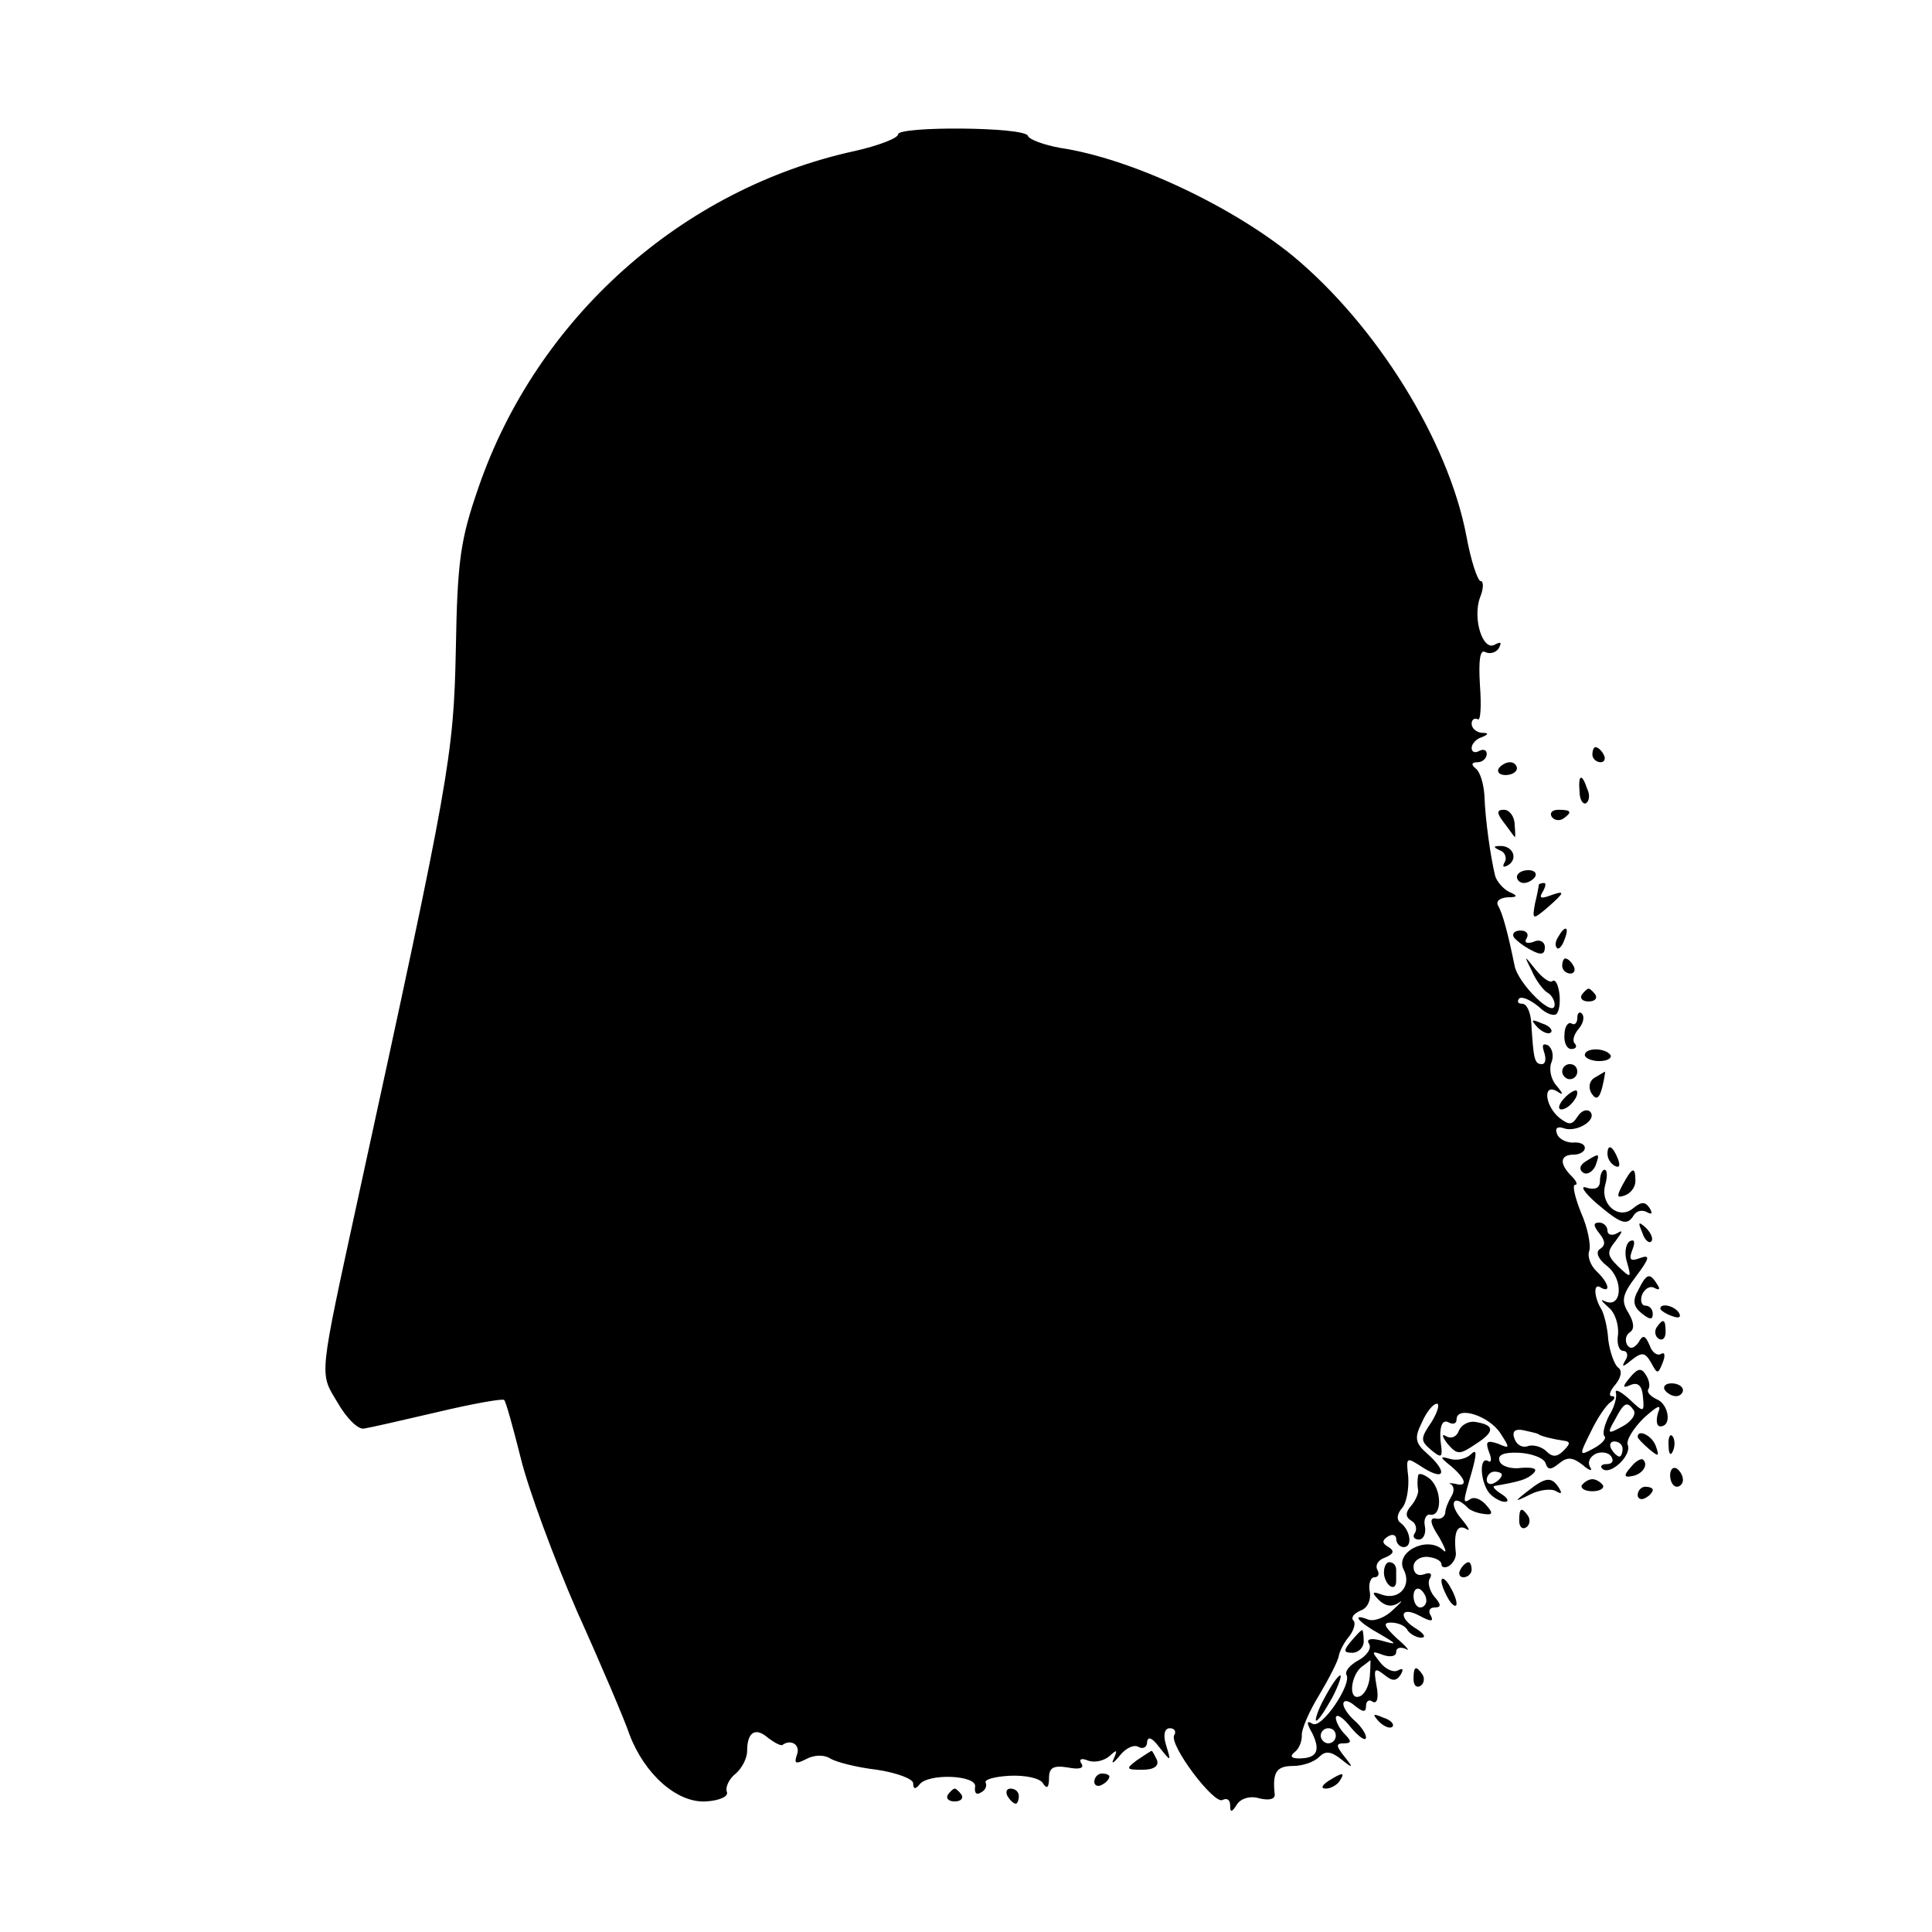
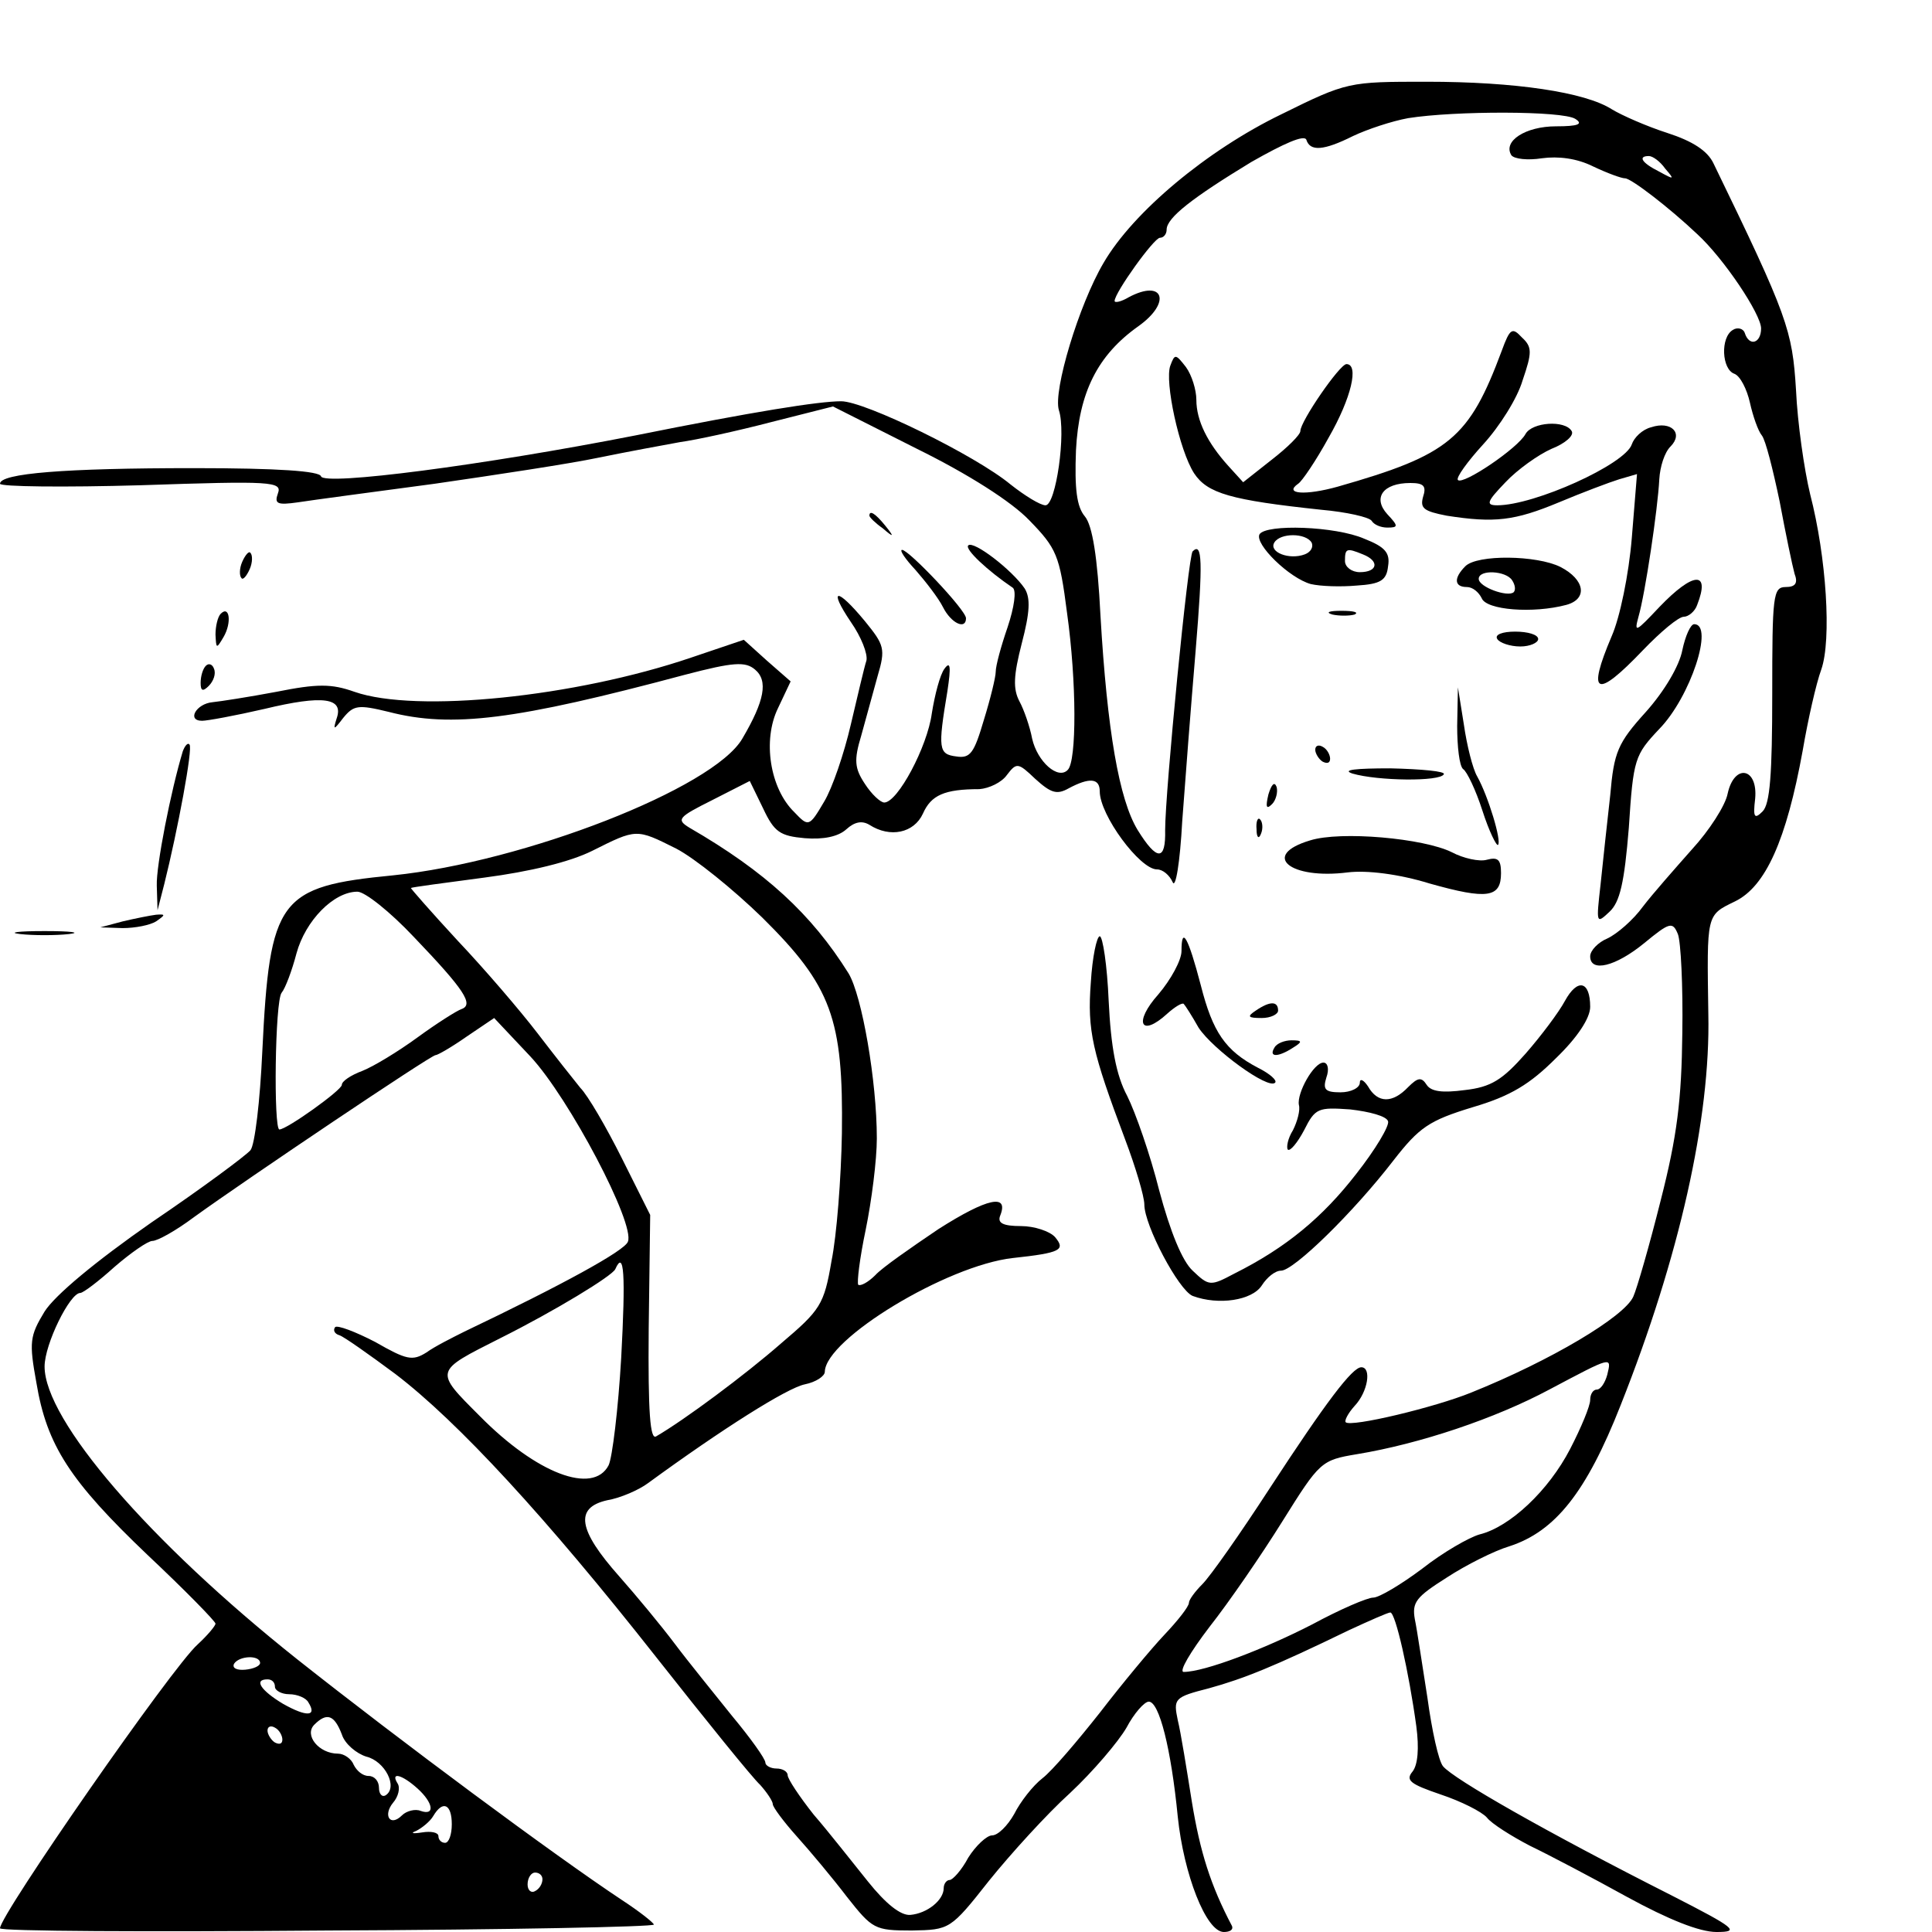
- <svg xmlns="http://www.w3.org/2000/svg" version="1.0" width="256pt" height="256pt" viewBox="0 0 256 256" preserveAspectRatio="xMidYMid meet">
-   <g transform="translate(0,256) scale(0.1,-0.1)" fill="#000000" stroke="none">
-     <path d="M1190 2382 c0 -5 -26 -15 -57 -22 -230 -50 -422 -222 -499 -446 -24 -69 -28 -97 -30 -215 -3 -141 -8 -169 -129 -724 -53 -244 -52 -233 -28 -273 12 -21 27 -36 35 -35 7 1 51 11 98 22 46 11 86 18 88 16 2 -1 12 -37 22 -77 10 -41 44 -133 75 -204 32 -71 63 -144 69 -162 20 -53 63 -91 101 -89 19 1 31 7 28 13 -2 6 3 17 12 24 8 7 15 20 15 30 0 25 11 32 28 17 8 -6 17 -11 19 -9 11 8 24 0 19 -13 -4 -12 -2 -13 12 -6 11 6 24 6 32 1 8 -5 36 -12 62 -15 26 -4 48 -12 48 -18 0 -8 3 -8 8 -2 11 16 78 13 74 -3 -1 -8 2 -11 8 -7 6 3 8 9 6 13 -2 4 12 8 32 9 20 1 40 -3 44 -10 5 -8 8 -6 8 7 0 14 6 17 25 14 15 -3 22 -1 18 5 -4 6 0 8 9 4 9 -3 21 0 28 6 10 9 11 9 6 -3 -4 -8 -1 -7 8 4 8 10 19 15 25 11 6 -3 11 0 11 7 1 8 7 5 16 -7 16 -20 16 -20 9 3 -4 13 -2 22 5 22 6 0 9 -4 6 -9 -8 -12 53 -93 64 -86 6 3 10 0 10 -7 0 -10 2 -10 9 1 5 8 18 12 30 8 13 -3 21 -1 20 6 -3 28 2 37 24 37 13 0 28 5 35 12 8 8 15 8 29 -3 16 -13 17 -12 4 4 -11 14 -11 17 0 17 10 0 10 3 1 12 -7 7 -12 17 -12 22 1 6 10 0 20 -13 11 -13 20 -19 20 -13 0 5 -7 15 -15 22 -8 7 -15 17 -15 22 0 6 7 5 15 -2 11 -9 15 -9 15 -1 0 7 4 10 9 6 6 -3 8 6 5 21 -4 23 -3 25 10 15 11 -9 16 -9 22 0 4 7 3 9 -3 6 -6 -4 -17 1 -24 10 -12 15 -12 16 4 10 9 -3 17 -2 17 4 0 6 6 7 13 4 6 -4 1 3 -12 14 -17 16 -19 21 -8 21 9 0 19 -4 22 -10 3 -5 12 -10 18 -10 7 0 4 5 -5 11 -26 15 -23 32 3 18 15 -8 19 -8 15 0 -4 6 -2 11 5 11 9 0 9 4 -1 15 -6 8 -9 19 -5 24 3 6 0 8 -8 5 -8 -3 -14 1 -14 10 0 8 9 14 19 13 10 -1 18 -5 18 -10 0 -4 5 -5 10 -2 6 4 10 12 9 18 -3 27 2 38 14 31 6 -4 3 2 -7 14 -17 20 -10 33 8 15 3 -4 13 -8 22 -9 12 -2 13 1 3 12 -6 7 -15 11 -20 8 -11 -7 -11 -6 1 35 7 25 7 32 -1 24 -6 -6 -19 -9 -28 -6 -14 4 -13 2 2 -10 20 -17 22 -28 5 -23 -7 1 -10 1 -5 -1 4 -3 4 -10 0 -16 -4 -7 -8 -16 -8 -22 -1 -5 -6 -9 -13 -7 -8 1 -7 -7 5 -25 9 -16 11 -23 4 -16 -21 18 -63 -4 -51 -27 11 -21 -6 -41 -29 -33 -13 5 -14 3 -4 -7 8 -8 17 -10 26 -4 7 5 4 1 -7 -9 -10 -10 -25 -16 -33 -13 -23 9 -14 -3 15 -19 24 -14 24 -15 3 -9 -15 4 -21 2 -17 -4 4 -6 -3 -16 -14 -22 -11 -6 -18 -14 -16 -19 8 -12 -33 -73 -45 -65 -8 5 -8 1 0 -13 11 -23 6 -33 -18 -33 -10 0 -12 3 -6 8 6 4 10 14 10 22 -1 8 10 33 23 54 13 22 25 45 26 52 1 6 7 18 14 26 6 8 9 18 5 21 -3 4 1 9 10 13 9 3 14 14 12 25 -2 10 1 19 6 19 6 0 7 5 4 10 -3 6 1 13 10 16 12 5 13 9 5 14 -9 5 -9 9 -1 14 6 4 11 2 11 -3 0 -6 5 -11 10 -11 12 0 9 22 -4 32 -6 4 -5 12 2 20 6 7 9 26 8 41 -3 27 -3 27 20 12 29 -18 32 -5 5 19 -16 14 -17 21 -7 41 6 14 15 25 20 25 4 0 1 -11 -7 -24 -15 -22 -15 -25 -1 -37 13 -11 15 -10 14 2 -4 26 0 40 10 34 6 -3 10 -1 10 4 0 19 43 5 58 -18 13 -20 13 -21 -3 -14 -15 5 -17 3 -12 -11 4 -9 3 -15 -1 -12 -12 7 -11 -26 1 -42 5 -6 15 -12 21 -12 6 0 4 5 -4 10 -8 5 -13 10 -10 11 35 6 44 9 52 17 6 6 0 8 -16 7 -13 -2 -27 2 -29 9 -3 8 5 12 26 11 17 -1 33 -7 35 -14 3 -9 7 -9 18 0 11 9 18 8 31 -2 9 -8 14 -9 10 -3 -4 7 0 14 8 18 8 3 17 1 20 -4 4 -6 1 -10 -6 -10 -7 0 -9 -3 -6 -6 10 -10 39 17 34 31 -3 6 7 22 21 36 19 17 24 19 19 7 -3 -10 -2 -18 3 -18 16 0 11 30 -5 36 -8 4 -13 9 -11 13 3 4 1 13 -3 19 -6 10 -11 9 -21 -3 -11 -13 -10 -15 1 -10 10 4 15 -2 16 -16 2 -21 1 -21 -18 -3 -11 10 -19 14 -18 9 2 -6 -2 -20 -9 -31 -6 -12 -9 -24 -6 -27 3 -3 -3 -10 -14 -16 -20 -11 -20 -10 -4 22 8 17 20 35 26 39 6 4 7 8 2 8 -5 0 -3 7 5 16 7 9 9 18 3 22 -5 4 -11 21 -13 37 -1 17 -6 35 -9 40 -10 16 -11 36 -1 29 14 -8 11 6 -6 22 -8 8 -12 20 -9 27 2 7 -2 30 -11 50 -8 20 -12 37 -8 37 4 0 2 5 -5 12 -16 16 -15 28 3 28 8 0 15 4 15 9 0 5 -7 8 -16 7 -9 0 -19 5 -21 12 -3 7 1 10 9 7 17 -6 45 11 35 22 -5 4 -12 1 -17 -7 -7 -11 -11 -11 -24 -1 -19 16 -22 46 -3 35 9 -6 9 -4 -1 8 -7 8 -10 22 -6 31 3 8 1 18 -5 22 -7 3 -8 0 -5 -9 3 -9 2 -16 -3 -16 -10 0 -11 7 -14 55 -1 14 -6 25 -12 25 -6 0 -7 3 -4 7 4 3 15 -2 26 -11 10 -10 21 -13 24 -9 8 12 2 49 -6 43 -3 -3 -13 4 -22 15 -16 20 -16 20 -5 -2 5 -12 15 -25 20 -28 6 -3 10 -11 10 -16 0 -20 -48 27 -53 51 -9 44 -16 70 -22 80 -3 6 2 10 12 11 14 0 15 2 3 7 -8 4 -17 14 -19 22 -6 25 -13 74 -14 105 -1 17 -6 33 -12 37 -6 5 -5 8 3 8 6 0 12 5 12 11 0 5 -4 7 -10 4 -5 -3 -10 -2 -10 4 0 5 6 12 13 14 10 4 10 6 0 6 -7 1 -13 6 -13 12 0 5 3 8 8 6 4 -3 5 18 3 45 -2 33 0 48 7 44 6 -3 14 -1 18 5 4 8 3 9 -5 5 -16 -10 -30 34 -20 62 5 12 5 22 1 22 -4 0 -13 27 -19 60 -24 126 -119 279 -230 371 -81 66 -214 129 -308 143 -22 4 -41 11 -43 16 -4 12 -172 13 -172 2z m975 -1691 c3 -6 -4 -15 -15 -21 -20 -11 -21 -10 -10 9 12 23 16 25 25 12z m-127 -31 c3 -3 20 -7 34 -9 9 -1 9 -4 0 -13 -9 -9 -15 -9 -23 -1 -6 6 -17 9 -24 7 -7 -3 -15 1 -18 9 -4 10 0 14 11 12 9 -2 18 -4 20 -5z m112 -20 c0 -5 -2 -10 -4 -10 -3 0 -8 5 -11 10 -3 6 -1 10 4 10 6 0 11 -4 11 -10z m-160 -34 c0 -3 -4 -8 -10 -11 -5 -3 -10 -1 -10 4 0 6 5 11 10 11 6 0 10 -2 10 -4z m-100 -167 c0 -5 -4 -9 -8 -9 -5 0 -9 7 -9 15 0 8 4 12 9 9 4 -3 8 -9 8 -15z m-75 -101 c-1 -12 -7 -24 -14 -26 -15 -5 -11 29 4 40 6 4 10 8 11 8 0 0 0 -10 -1 -22z m-45 -78 c0 -5 -4 -10 -10 -10 -5 0 -10 5 -10 10 0 6 5 10 10 10 6 0 10 -4 10 -10z" />
-     <path d="M2110 1560 c0 -5 5 -10 11 -10 5 0 7 5 4 10 -3 6 -8 10 -11 10 -2 0 -4 -4 -4 -10z" />
-     <path d="M1986 1542 c-3 -5 1 -9 9 -9 8 0 15 4 15 9 0 4 -4 8 -9 8 -6 0 -12 -4 -15 -8z" />
-     <path d="M2093 1511 c0 -11 5 -18 9 -15 4 3 5 11 1 19 -7 21 -12 19 -10 -4z" />
-     <path d="M1992 1471 c7 -9 13 -18 15 -20 1 -2 1 5 0 16 0 11 -7 20 -14 20 -10 0 -10 -4 -1 -16z" />
-     <path d="M2056 1478 c3 -5 10 -6 15 -3 13 9 11 12 -6 12 -8 0 -12 -4 -9 -9z" />
-     <path d="M1988 1433 c6 -2 9 -10 6 -15 -4 -7 -2 -8 5 -4 13 9 5 26 -12 25 -9 0 -8 -2 1 -6z" />
-     <path d="M2010 1398 c0 -4 4 -8 9 -8 6 0 12 4 15 8 3 5 -1 9 -9 9 -8 0 -15 -4 -15 -9z" />
-     <path d="M2039 1388 c0 -2 -2 -13 -5 -25 -4 -22 -3 -22 16 -6 24 21 25 24 3 16 -11 -4 -14 -3 -9 5 4 7 5 12 2 12 -3 0 -6 -1 -7 -2z" />
-     <path d="M2006 1318 c3 -4 13 -12 23 -17 13 -7 18 -6 18 4 0 7 -7 11 -15 7 -9 -3 -13 -1 -9 5 3 5 0 10 -8 10 -8 0 -12 -4 -9 -9z" />
-     <path d="M2065 1319 c-4 -6 -5 -12 -2 -15 2 -3 7 2 10 11 7 17 1 20 -8 4z" />
-     <path d="M2070 1280 c0 -5 5 -10 11 -10 5 0 7 5 4 10 -3 6 -8 10 -11 10 -2 0 -4 -4 -4 -10z" />
-     <path d="M2096 1242 c-3 -5 1 -9 9 -9 8 0 12 4 9 9 -3 4 -7 8 -9 8 -2 0 -6 -4 -9 -8z" />
-     <path d="M2090 1211 c0 -7 -4 -10 -8 -7 -4 2 -9 -4 -9 -15 -1 -10 3 -19 9 -19 6 0 8 3 5 7 -4 3 -2 12 5 20 6 7 8 16 4 20 -3 3 -6 1 -6 -6z" />
-     <path d="M2037 1199 c7 -7 15 -10 18 -7 3 3 -2 9 -12 12 -14 6 -15 5 -6 -5z" />
-     <path d="M2100 1162 c0 -4 9 -8 19 -8 11 0 17 4 15 8 -7 10 -34 10 -34 0z" />
-     <path d="M2070 1140 c0 -5 5 -10 10 -10 6 0 10 5 10 10 0 6 -4 10 -10 10 -5 0 -10 -4 -10 -10z" />
-     <path d="M2113 1132 c-7 -4 -9 -13 -4 -21 6 -9 10 -7 14 8 3 12 4 21 4 21 -1 0 -7 -4 -14 -8z" />
-     <path d="M2072 1104 c-7 -8 -8 -14 -3 -14 10 0 25 19 20 25 -2 1 -10 -3 -17 -11z" />
-     <path d="M2130 1031 c0 -6 4 -13 10 -16 6 -3 7 1 4 9 -7 18 -14 21 -14 7z" />
-     <path d="M2101 1021 c-8 -5 -9 -11 -3 -15 5 -3 12 1 16 9 6 17 6 18 -13 6z" />
-     <path d="M2120 995 c0 -9 -6 -12 -17 -9 -10 4 -5 -5 12 -20 33 -28 41 -31 50 -16 4 6 11 7 17 4 7 -4 8 -2 4 5 -6 9 -11 9 -22 0 -19 -16 -44 5 -37 31 3 11 3 20 -1 20 -3 0 -6 -7 -6 -15z" />
-     <path d="M2150 990 c-8 -15 -8 -18 3 -14 8 3 14 11 14 19 0 20 -4 19 -17 -5z" />
-     <path d="M2119 926 c8 -10 9 -16 1 -21 -6 -4 -3 -13 10 -23 22 -18 19 -57 -4 -46 -6 3 -4 0 5 -8 9 -7 14 -23 13 -36 -2 -12 1 -22 7 -22 5 0 7 -6 3 -12 -6 -10 -4 -10 8 0 14 11 18 10 26 -4 8 -15 9 -15 15 0 4 10 3 15 -2 12 -5 -3 -12 2 -15 11 -6 14 -9 15 -15 4 -6 -8 -11 -9 -15 -3 -3 6 -2 13 4 17 6 4 5 13 -2 25 -10 16 -9 24 10 49 18 24 19 29 5 24 -13 -5 -15 -2 -10 11 4 10 3 15 -4 11 -5 -4 -7 -16 -3 -28 6 -21 5 -21 -12 -5 -15 15 -15 19 -3 34 9 12 10 15 2 10 -7 -4 -13 -2 -13 3 0 6 -5 11 -11 11 -8 0 -8 -4 0 -14z" />
-     <path d="M2176 927 c3 -10 9 -15 12 -12 3 3 0 11 -7 18 -10 9 -11 8 -5 -6z" />
-     <path d="M2171 851 c-8 -14 -7 -22 4 -31 11 -9 15 -9 15 -1 0 6 -4 11 -10 11 -5 0 -7 7 -4 15 4 8 11 12 17 8 6 -3 7 -1 3 5 -10 16 -14 15 -25 -7z" />
-     <path d="M2200 826 c0 -2 7 -7 16 -10 8 -3 12 -2 9 4 -6 10 -25 14 -25 6z" />
-     <path d="M2195 801 c-3 -5 -2 -12 3 -15 5 -3 9 1 9 9 0 17 -3 19 -12 6z" />
-     <path d="M2206 718 c3 -4 9 -8 15 -8 5 0 9 4 9 8 0 5 -7 9 -15 9 -8 0 -12 -4 -9 -9z" />
-     <path d="M1933 664 c-3 -8 -10 -11 -17 -7 -6 4 -5 -1 2 -10 13 -15 16 -15 38 0 25 16 25 25 -2 29 -8 1 -18 -4 -21 -12z" />
-     <path d="M2170 656 c0 -2 7 -9 15 -16 13 -11 14 -10 9 4 -5 14 -24 23 -24 12z" />
-     <path d="M2211 644 c0 -11 3 -14 6 -6 3 7 2 16 -1 19 -3 4 -6 -2 -5 -13z" />
-     <path d="M2161 616 c-10 -11 -9 -14 1 -12 14 2 23 15 15 22 -2 2 -10 -2 -16 -10z" />
-     <path d="M2213 605 c0 -8 4 -15 9 -15 4 0 8 4 8 9 0 6 -4 12 -8 15 -5 3 -9 -1 -9 -9z" />
-     <path d="M1879 604 c-1 -5 -1 -13 0 -18 1 -4 -3 -14 -9 -21 -8 -9 -8 -15 0 -20 6 -3 8 -11 5 -16 -4 -5 -1 -9 5 -9 6 0 10 8 8 18 -2 9 2 16 7 15 16 -3 16 34 -1 48 -8 6 -15 8 -15 3z" />
-     <path d="M2024 584 c-18 -14 -18 -15 4 -4 12 6 28 8 34 4 7 -4 8 -3 4 4 -10 16 -18 15 -42 -4z" />
-     <path d="M2096 592 c-2 -4 4 -8 14 -8 10 0 16 4 14 8 -3 4 -9 8 -14 8 -5 0 -11 -4 -14 -8z" />
-     <path d="M2170 579 c0 -5 5 -7 10 -4 6 3 10 8 10 11 0 2 -4 4 -10 4 -5 0 -10 -5 -10 -11z" />
-     <path d="M2013 545 c0 -8 4 -12 9 -9 5 3 6 10 3 15 -9 13 -12 11 -12 -6z" />
-     <path d="M1834 473 c3 -16 16 -22 16 -8 0 3 0 10 0 15 0 6 -4 10 -9 10 -5 0 -8 -8 -7 -17z" />
-     <path d="M1935 480 c-3 -5 -1 -10 4 -10 6 0 11 5 11 10 0 6 -2 10 -4 10 -3 0 -8 -4 -11 -10z" />
-     <path d="M1910 465 c0 -5 5 -17 10 -25 5 -8 10 -10 10 -5 0 6 -5 17 -10 25 -5 8 -10 11 -10 5z" />
-     <path d="M1790 385 c-10 -12 -10 -15 2 -15 8 0 15 7 15 15 0 8 -1 15 -2 15 -2 0 -8 -7 -15 -15z" />
-     <path d="M1873 335 c0 -8 4 -12 9 -9 5 3 6 10 3 15 -9 13 -12 11 -12 -6z" />
-     <path d="M1755 310 c-9 -16 -13 -30 -11 -30 3 0 12 14 21 30 9 17 13 30 11 30 -3 0 -12 -13 -21 -30z" />
-     <path d="M1827 279 c7 -7 15 -10 18 -7 3 3 -2 9 -12 12 -14 6 -15 5 -6 -5z" />
-     <path d="M1507 228 c-16 -12 -15 -13 7 -13 15 0 22 5 19 13 -3 6 -6 12 -7 12 -1 0 -10 -6 -19 -12z" />
-     <path d="M1450 199 c0 -5 5 -7 10 -4 6 3 10 8 10 11 0 2 -4 4 -10 4 -5 0 -10 -5 -10 -11z" />
-     <path d="M1760 200 c-9 -6 -10 -10 -3 -10 6 0 15 5 18 10 8 12 4 12 -15 0z" />
-     <path d="M1256 182 c-3 -5 1 -9 9 -9 8 0 12 4 9 9 -3 4 -7 8 -9 8 -2 0 -6 -4 -9 -8z" />
-     <path d="M1335 180 c3 -5 8 -10 11 -10 2 0 4 5 4 10 0 6 -5 10 -11 10 -5 0 -7 -4 -4 -10z" />
+ <svg xmlns="http://www.w3.org/2000/svg" version="1.0" width="260pt" height="260pt" viewBox="0 0 260 260" preserveAspectRatio="xMidYMid meet">
+   <g transform="translate(0,260) scale(0.1,-0.1)" fill="#000000" stroke="none">
+     <path d="M1724 2446 c-99 -48 -199 -131 -239 -200 -33 -56 -68 -172 -60 -198 10 -30 -4 -128 -18 -128 -7 0 -28 13 -47 28 -47 39 -196 112 -228 112 -30 0 -118 -14 -277 -46 -204 -40 -419 -68 -423 -55 -2 7 -57 11 -171 11 -174 0 -261 -7 -261 -21 0 -4 86 -5 190 -2 176 6 190 5 184 -11 -5 -14 -1 -16 27 -12 19 3 102 14 184 25 83 12 182 27 220 35 39 8 88 17 110 21 22 3 77 15 123 27 l83 21 113 -57 c69 -34 127 -71 151 -96 37 -38 41 -47 51 -125 13 -93 13 -199 1 -211 -13 -14 -41 11 -48 42 -3 16 -11 39 -17 50 -9 17 -8 35 3 78 11 42 12 61 4 74 -17 25 -69 65 -76 58 -5 -5 26 -34 60 -57 5 -4 2 -26 -7 -53 -9 -26 -16 -52 -16 -60 0 -7 -7 -36 -16 -65 -13 -44 -18 -52 -37 -49 -24 3 -25 10 -12 88 5 33 4 41 -4 30 -6 -8 -13 -35 -17 -60 -6 -45 -46 -120 -64 -120 -5 0 -17 11 -26 25 -14 21 -15 32 -5 65 6 22 16 58 22 80 11 37 9 42 -17 74 -38 46 -50 45 -19 -1 14 -20 23 -43 21 -52 -3 -9 -12 -48 -21 -86 -9 -39 -25 -86 -36 -104 -20 -34 -21 -34 -40 -14 -33 32 -43 97 -22 140 l17 36 -32 28 -31 28 -71 -24 c-156 -53 -370 -75 -453 -46 -31 11 -50 11 -105 0 -37 -7 -76 -13 -86 -14 -22 -2 -35 -25 -14 -25 7 0 45 7 84 16 79 19 107 15 97 -13 -5 -16 -4 -16 9 1 14 17 20 18 61 8 85 -22 171 -11 399 50 65 17 81 18 94 7 18 -15 13 -42 -17 -93 -39 -67 -294 -166 -470 -184 -154 -15 -166 -31 -176 -237 -3 -66 -10 -126 -16 -133 -6 -7 -65 -51 -133 -97 -76 -53 -130 -98 -144 -120 -20 -33 -21 -41 -11 -96 14 -84 45 -132 150 -232 50 -47 91 -89 91 -92 0 -3 -11 -16 -24 -28 -34 -30 -266 -364 -266 -382 0 -4 198 -5 440 -3 242 1 440 5 440 8 -1 3 -20 18 -43 33 -92 61 -298 214 -437 324 -200 159 -340 322 -340 394 0 30 34 99 48 99 4 0 25 16 46 35 22 19 45 35 51 35 7 0 32 14 56 32 72 52 319 218 325 218 3 0 22 11 42 25 l37 25 49 -52 c52 -56 141 -225 131 -249 -4 -12 -88 -58 -220 -121 -16 -8 -40 -20 -51 -28 -19 -12 -27 -10 -69 14 -27 14 -51 23 -54 20 -3 -4 -1 -9 6 -11 6 -2 40 -26 75 -52 84 -64 203 -193 351 -381 67 -85 130 -163 140 -172 9 -10 17 -22 17 -26 0 -4 15 -24 32 -43 18 -20 49 -57 68 -82 34 -43 37 -45 87 -45 51 1 52 1 104 67 29 36 78 90 109 118 31 29 65 69 76 88 10 19 24 35 30 35 14 0 30 -63 39 -155 8 -77 38 -155 62 -155 8 0 13 3 11 8 -29 55 -43 100 -54 167 -7 44 -15 94 -19 110 -6 29 -5 31 42 43 47 13 87 29 188 78 28 13 53 24 56 24 7 0 25 -80 35 -153 4 -30 2 -52 -5 -61 -10 -12 -3 -17 38 -31 27 -9 55 -23 62 -31 6 -8 33 -25 58 -38 25 -12 84 -43 131 -69 55 -30 97 -47 120 -47 32 0 26 5 -60 49 -170 86 -294 157 -308 174 -6 7 -15 48 -21 92 -7 44 -14 92 -17 106 -4 23 2 30 43 56 26 17 64 36 84 42 62 20 104 73 150 190 79 199 121 386 118 526 -2 136 -3 133 36 152 41 20 69 82 91 203 7 41 18 90 25 109 14 40 7 151 -15 236 -8 33 -17 96 -19 140 -5 81 -11 99 -111 305 -8 17 -28 30 -62 41 -28 9 -62 24 -75 32 -36 23 -130 37 -249 37 -105 0 -107 0 -196 -44z m396 -6 c11 -7 4 -10 -26 -10 -41 0 -72 -20 -60 -39 4 -5 22 -7 41 -4 22 3 47 0 69 -11 19 -9 38 -16 43 -16 8 0 59 -39 97 -75 36 -33 86 -108 86 -127 0 -20 -16 -25 -22 -6 -2 6 -10 8 -16 4 -17 -10 -15 -53 2 -59 8 -3 17 -21 21 -39 4 -18 11 -38 16 -44 5 -6 15 -46 24 -89 8 -43 17 -86 20 -97 5 -13 1 -18 -12 -18 -17 0 -18 -12 -18 -144 0 -108 -3 -148 -13 -158 -11 -11 -13 -8 -10 17 4 42 -28 48 -37 7 -3 -16 -25 -50 -48 -75 -23 -26 -53 -60 -66 -77 -13 -18 -35 -37 -48 -43 -12 -5 -23 -16 -23 -24 0 -22 34 -14 73 18 34 28 38 29 45 12 4 -10 7 -70 6 -133 -1 -90 -7 -139 -29 -225 -15 -60 -32 -119 -37 -130 -12 -27 -111 -86 -218 -129 -49 -20 -162 -47 -169 -40 -2 2 3 12 12 22 18 19 23 52 9 52 -12 0 -47 -46 -124 -164 -39 -60 -79 -117 -90 -128 -10 -10 -18 -21 -18 -25 0 -5 -15 -24 -33 -43 -18 -19 -57 -66 -87 -105 -30 -38 -64 -78 -77 -88 -13 -10 -30 -32 -38 -48 -9 -16 -22 -29 -30 -29 -7 0 -22 -14 -32 -30 -9 -17 -21 -30 -25 -30 -4 0 -8 -5 -8 -11 0 -16 -22 -34 -45 -36 -13 -1 -33 15 -57 45 -21 26 -53 67 -73 90 -19 24 -35 48 -35 53 0 5 -7 9 -15 9 -8 0 -15 4 -15 8 0 5 -20 33 -45 63 -24 30 -59 73 -77 97 -18 24 -52 65 -75 91 -55 62 -60 92 -16 102 18 3 43 14 55 23 100 73 187 128 211 133 15 3 27 11 27 17 1 44 164 143 253 153 65 7 71 11 57 28 -7 8 -28 15 -46 15 -24 0 -32 4 -28 14 12 30 -17 24 -83 -18 -37 -25 -76 -52 -85 -62 -10 -10 -20 -15 -23 -13 -2 3 2 36 10 74 8 39 15 94 15 123 0 77 -20 192 -38 222 -50 80 -112 137 -214 196 -18 11 -16 14 30 37 l51 26 18 -37 c15 -32 23 -37 56 -40 25 -2 45 2 56 12 11 10 21 12 31 6 28 -18 60 -11 72 15 11 25 29 33 76 33 13 1 30 9 37 19 13 17 15 17 38 -5 21 -19 29 -22 45 -13 28 15 42 14 42 -4 0 -32 54 -105 77 -105 8 0 17 -8 21 -17 4 -10 10 26 13 82 4 55 12 158 18 229 10 121 9 147 -4 134 -6 -6 -37 -324 -37 -375 1 -42 -11 -42 -37 0 -25 41 -41 134 -50 288 -4 80 -11 122 -21 134 -11 13 -14 37 -12 89 4 78 29 128 84 167 45 32 34 64 -13 39 -10 -6 -19 -8 -19 -5 0 11 53 85 61 85 5 0 9 5 9 11 0 16 35 43 114 91 44 25 71 37 74 30 5 -16 23 -15 63 5 19 9 52 20 74 24 63 10 208 10 225 -1z m121 -67 c13 -15 12 -15 -8 -4 -24 12 -29 21 -14 21 5 0 15 -7 22 -17z m-1331 -915 c25 -13 77 -55 116 -93 93 -92 109 -136 107 -290 -1 -60 -7 -138 -14 -172 -10 -59 -15 -66 -68 -111 -48 -42 -130 -103 -168 -125 -8 -5 -11 31 -10 145 l2 153 -38 76 c-21 42 -46 85 -56 95 -9 11 -35 44 -58 74 -23 30 -71 86 -107 124 -36 39 -64 71 -63 71 1 1 46 7 99 14 61 8 115 21 145 36 60 30 59 30 113 3z m-353 -119 c68 -71 81 -91 64 -97 -6 -2 -33 -19 -59 -38 -26 -19 -59 -39 -74 -45 -16 -6 -28 -14 -28 -19 0 -7 -74 -60 -84 -60 -8 0 -6 173 3 184 5 6 14 30 20 53 12 44 50 83 82 83 10 0 44 -27 76 -61z m279 -566 c-4 -69 -12 -135 -17 -145 -21 -40 -97 -11 -173 66 -62 62 -62 60 27 105 74 37 151 84 155 93 12 27 14 -7 8 -119z m1327 -23 c-3 -11 -9 -20 -14 -20 -5 0 -9 -6 -9 -14 0 -8 -12 -37 -27 -66 -29 -56 -81 -105 -122 -115 -14 -4 -49 -24 -77 -46 -28 -21 -58 -39 -66 -39 -8 0 -45 -16 -82 -36 -64 -33 -145 -64 -173 -64 -7 0 9 27 35 61 26 33 70 97 98 142 50 80 52 82 100 90 85 14 186 48 259 87 85 45 84 45 78 20z m-1813 -388 c0 -4 -9 -8 -20 -9 -11 -1 -18 2 -15 8 7 11 35 12 35 1z m20 -32 c0 -5 9 -10 19 -10 11 0 23 -5 26 -11 12 -19 -2 -20 -34 -2 -30 18 -40 33 -21 33 6 0 10 -4 10 -10z m90 -64 c4 -13 20 -26 33 -30 25 -6 43 -41 26 -52 -5 -3 -9 2 -9 10 0 9 -6 16 -14 16 -8 0 -16 7 -20 15 -3 8 -13 15 -21 15 -26 0 -46 25 -32 39 17 17 27 13 37 -13z m-80 -7 c0 -6 -4 -7 -10 -4 -5 3 -10 11 -10 16 0 6 5 7 10 4 6 -3 10 -11 10 -16z m182 -66 c21 -19 24 -37 4 -30 -7 3 -19 0 -25 -6 -16 -16 -26 0 -12 17 7 8 10 20 6 26 -10 16 6 12 27 -7z m46 -48 c0 -14 -4 -25 -9 -25 -5 0 -9 4 -9 9 0 5 -10 7 -22 5 -13 -2 -16 -1 -8 2 8 4 19 13 23 20 13 22 25 16 25 -11z m122 -74 c0 -6 -4 -13 -10 -16 -5 -3 -10 1 -10 9 0 9 5 16 10 16 6 0 10 -4 10 -9z" />
+     <path d="M2021 2128 c-44 -118 -70 -140 -221 -183 -43 -12 -73 -10 -53 4 5 3 24 31 41 62 31 54 41 99 24 99 -9 0 -62 -77 -62 -90 0 -5 -17 -22 -39 -39 l-38 -30 -20 22 c-28 31 -43 61 -43 89 0 13 -6 33 -14 44 -14 18 -15 18 -21 2 -8 -21 12 -114 32 -145 18 -27 49 -36 171 -49 34 -3 65 -10 68 -15 3 -5 12 -9 21 -9 15 0 15 2 0 18 -20 22 -6 42 31 42 18 0 22 -4 17 -19 -4 -15 1 -19 32 -25 64 -10 91 -7 151 18 31 13 68 27 81 31 l24 7 -7 -86 c-4 -49 -16 -107 -27 -132 -34 -80 -21 -85 42 -19 24 25 48 45 55 45 6 0 15 7 18 16 18 46 -5 45 -51 -3 -32 -34 -34 -35 -28 -13 9 31 26 145 28 185 1 17 7 36 15 44 18 18 1 35 -26 26 -12 -3 -23 -14 -26 -23 -9 -27 -131 -82 -181 -82 -16 0 -14 5 11 31 16 17 44 37 62 45 18 7 31 18 27 24 -9 15 -53 12 -62 -4 -10 -19 -84 -69 -91 -62 -3 3 13 25 34 48 22 24 46 62 53 86 13 38 13 45 -1 58 -13 14 -16 12 -27 -18z" />
+     <path d="M1695 1881 c-7 -13 40 -59 69 -67 13 -3 40 -4 62 -2 32 2 40 7 42 26 3 18 -4 26 -32 37 -39 17 -132 20 -141 6z m70 -11 c3 -6 -1 -13 -9 -16 -21 -8 -49 3 -41 16 8 13 42 13 50 0z m69 -16 c23 -9 20 -24 -4 -24 -11 0 -20 7 -20 15 0 17 2 18 24 9z" />
+     <path d="M1972 1838 c-16 -16 -15 -28 2 -28 8 0 16 -7 20 -15 6 -16 69 -21 114 -9 29 8 25 34 -8 51 -32 16 -112 17 -128 1z m63 -19 c4 -6 5 -13 2 -16 -8 -7 -47 7 -47 18 0 13 37 11 45 -2z" />
+     <path d="M1793 1773 c9 -2 23 -2 30 0 6 3 -1 5 -18 5 -16 0 -22 -2 -12 -5z" />
+     <path d="M2264 1725 c-4 -21 -24 -55 -49 -83 -38 -42 -43 -54 -48 -112 -4 -36 -10 -90 -13 -120 -6 -53 -6 -54 12 -37 14 13 20 39 26 113 6 93 8 98 41 133 42 43 74 141 47 141 -5 0 -12 -16 -16 -35z" />
+     <path d="M2015 1740 c3 -5 17 -10 31 -10 13 0 24 5 24 10 0 6 -14 10 -31 10 -17 0 -28 -4 -24 -10z" />
+     <path d="M1961 1623 c0 -28 3 -54 8 -58 5 -3 17 -28 26 -56 9 -28 19 -48 21 -46 5 5 -13 65 -28 92 -6 10 -14 42 -18 70 l-8 50 -1 -52z" />
+     <path d="M1770 1591 c0 -5 5 -13 10 -16 6 -3 10 -2 10 4 0 5 -4 13 -10 16 -5 3 -10 2 -10 -4z" />
+     <path d="M1820 1559 c34 -10 118 -11 123 -1 3 4 -30 7 -72 8 -46 0 -66 -2 -51 -7z" />
+     <path d="M1707 1531 c-4 -17 -3 -21 5 -13 5 5 8 16 6 23 -3 8 -7 3 -11 -10z" />
+     <path d="M1691 1484 c0 -11 3 -14 6 -6 3 7 2 16 -1 19 -3 4 -6 -2 -5 -13z" />
+     <path d="M1763 1469 c-67 -20 -27 -53 51 -43 25 3 68 -2 110 -15 78 -22 96 -19 96 14 0 18 -4 22 -19 18 -10 -3 -32 2 -47 10 -38 19 -150 29 -191 16z" />
+     <path d="M1468 1278 c-5 -65 2 -94 46 -211 14 -37 26 -77 26 -88 0 -28 46 -115 65 -123 35 -13 80 -6 93 14 7 11 18 20 26 20 17 0 97 78 151 148 35 45 48 54 107 72 51 15 77 31 112 66 29 28 46 54 46 69 0 35 -17 39 -34 8 -8 -15 -32 -47 -53 -71 -31 -35 -46 -45 -82 -49 -30 -4 -45 -2 -51 7 -7 11 -12 10 -25 -3 -21 -22 -41 -22 -54 1 -6 9 -11 11 -11 5 0 -7 -12 -13 -26 -13 -21 0 -24 4 -19 20 4 11 2 20 -4 20 -13 0 -36 -41 -33 -57 2 -7 -2 -22 -8 -34 -7 -11 -9 -23 -7 -26 3 -3 13 9 22 26 15 30 19 31 62 28 26 -3 49 -9 51 -16 2 -6 -17 -38 -43 -71 -45 -58 -94 -99 -164 -134 -32 -17 -34 -17 -56 4 -14 13 -30 52 -45 108 -12 48 -32 105 -43 127 -15 28 -22 66 -25 128 -2 48 -8 87 -12 87 -4 0 -10 -28 -12 -62z" />
+     <path d="M1590 1320 c0 -12 -14 -38 -31 -58 -34 -38 -24 -59 12 -26 10 9 20 15 22 13 2 -2 11 -16 20 -32 19 -29 94 -84 103 -74 3 3 -7 12 -23 20 -44 23 -61 48 -77 111 -17 65 -26 81 -26 46z" />
+     <path d="M1690 1240 c-12 -8 -11 -10 8 -10 12 0 22 5 22 10 0 13 -11 13 -30 0z" />
+     <path d="M1715 1190 c-8 -13 5 -13 25 0 13 8 13 10 -2 10 -9 0 -20 -4 -23 -10z" />
+     <path d="M1170 1906 c0 -2 8 -10 18 -17 15 -13 16 -12 3 4 -13 16 -21 21 -21 13z" />
+     <path d="M326 1844 c-4 -9 -4 -19 -1 -22 2 -3 7 3 11 12 4 9 4 19 1 22 -2 3 -7 -3 -11 -12z" />
+     <path d="M1232 1833 c14 -16 31 -38 37 -50 11 -22 31 -31 31 -15 0 11 -77 92 -86 92 -4 0 4 -12 18 -27z" />
+     <path d="M297 1774 c-4 -4 -7 -17 -7 -28 1 -19 1 -20 11 -3 11 19 8 43 -4 31z" />
+     <path d="M277 1704 c-4 -4 -7 -14 -7 -23 0 -11 3 -12 11 -4 6 6 10 16 7 23 -2 6 -7 8 -11 4z" />
+     <path d="M246 1589 c-16 -53 -36 -154 -35 -181 l1 -33 9 35 c18 72 39 184 34 188 -2 3 -6 -1 -9 -9z" />
+     <path d="M165 1360 l-30 -8 30 -1 c17 0 37 4 45 9 13 9 13 10 0 9 -8 -1 -28 -5 -45 -9z" />
+     <path d="M27 1343 c18 -2 48 -2 66 0 17 2 3 4 -33 4 -36 0 -50 -2 -33 -4z" />
  </g>
</svg>
